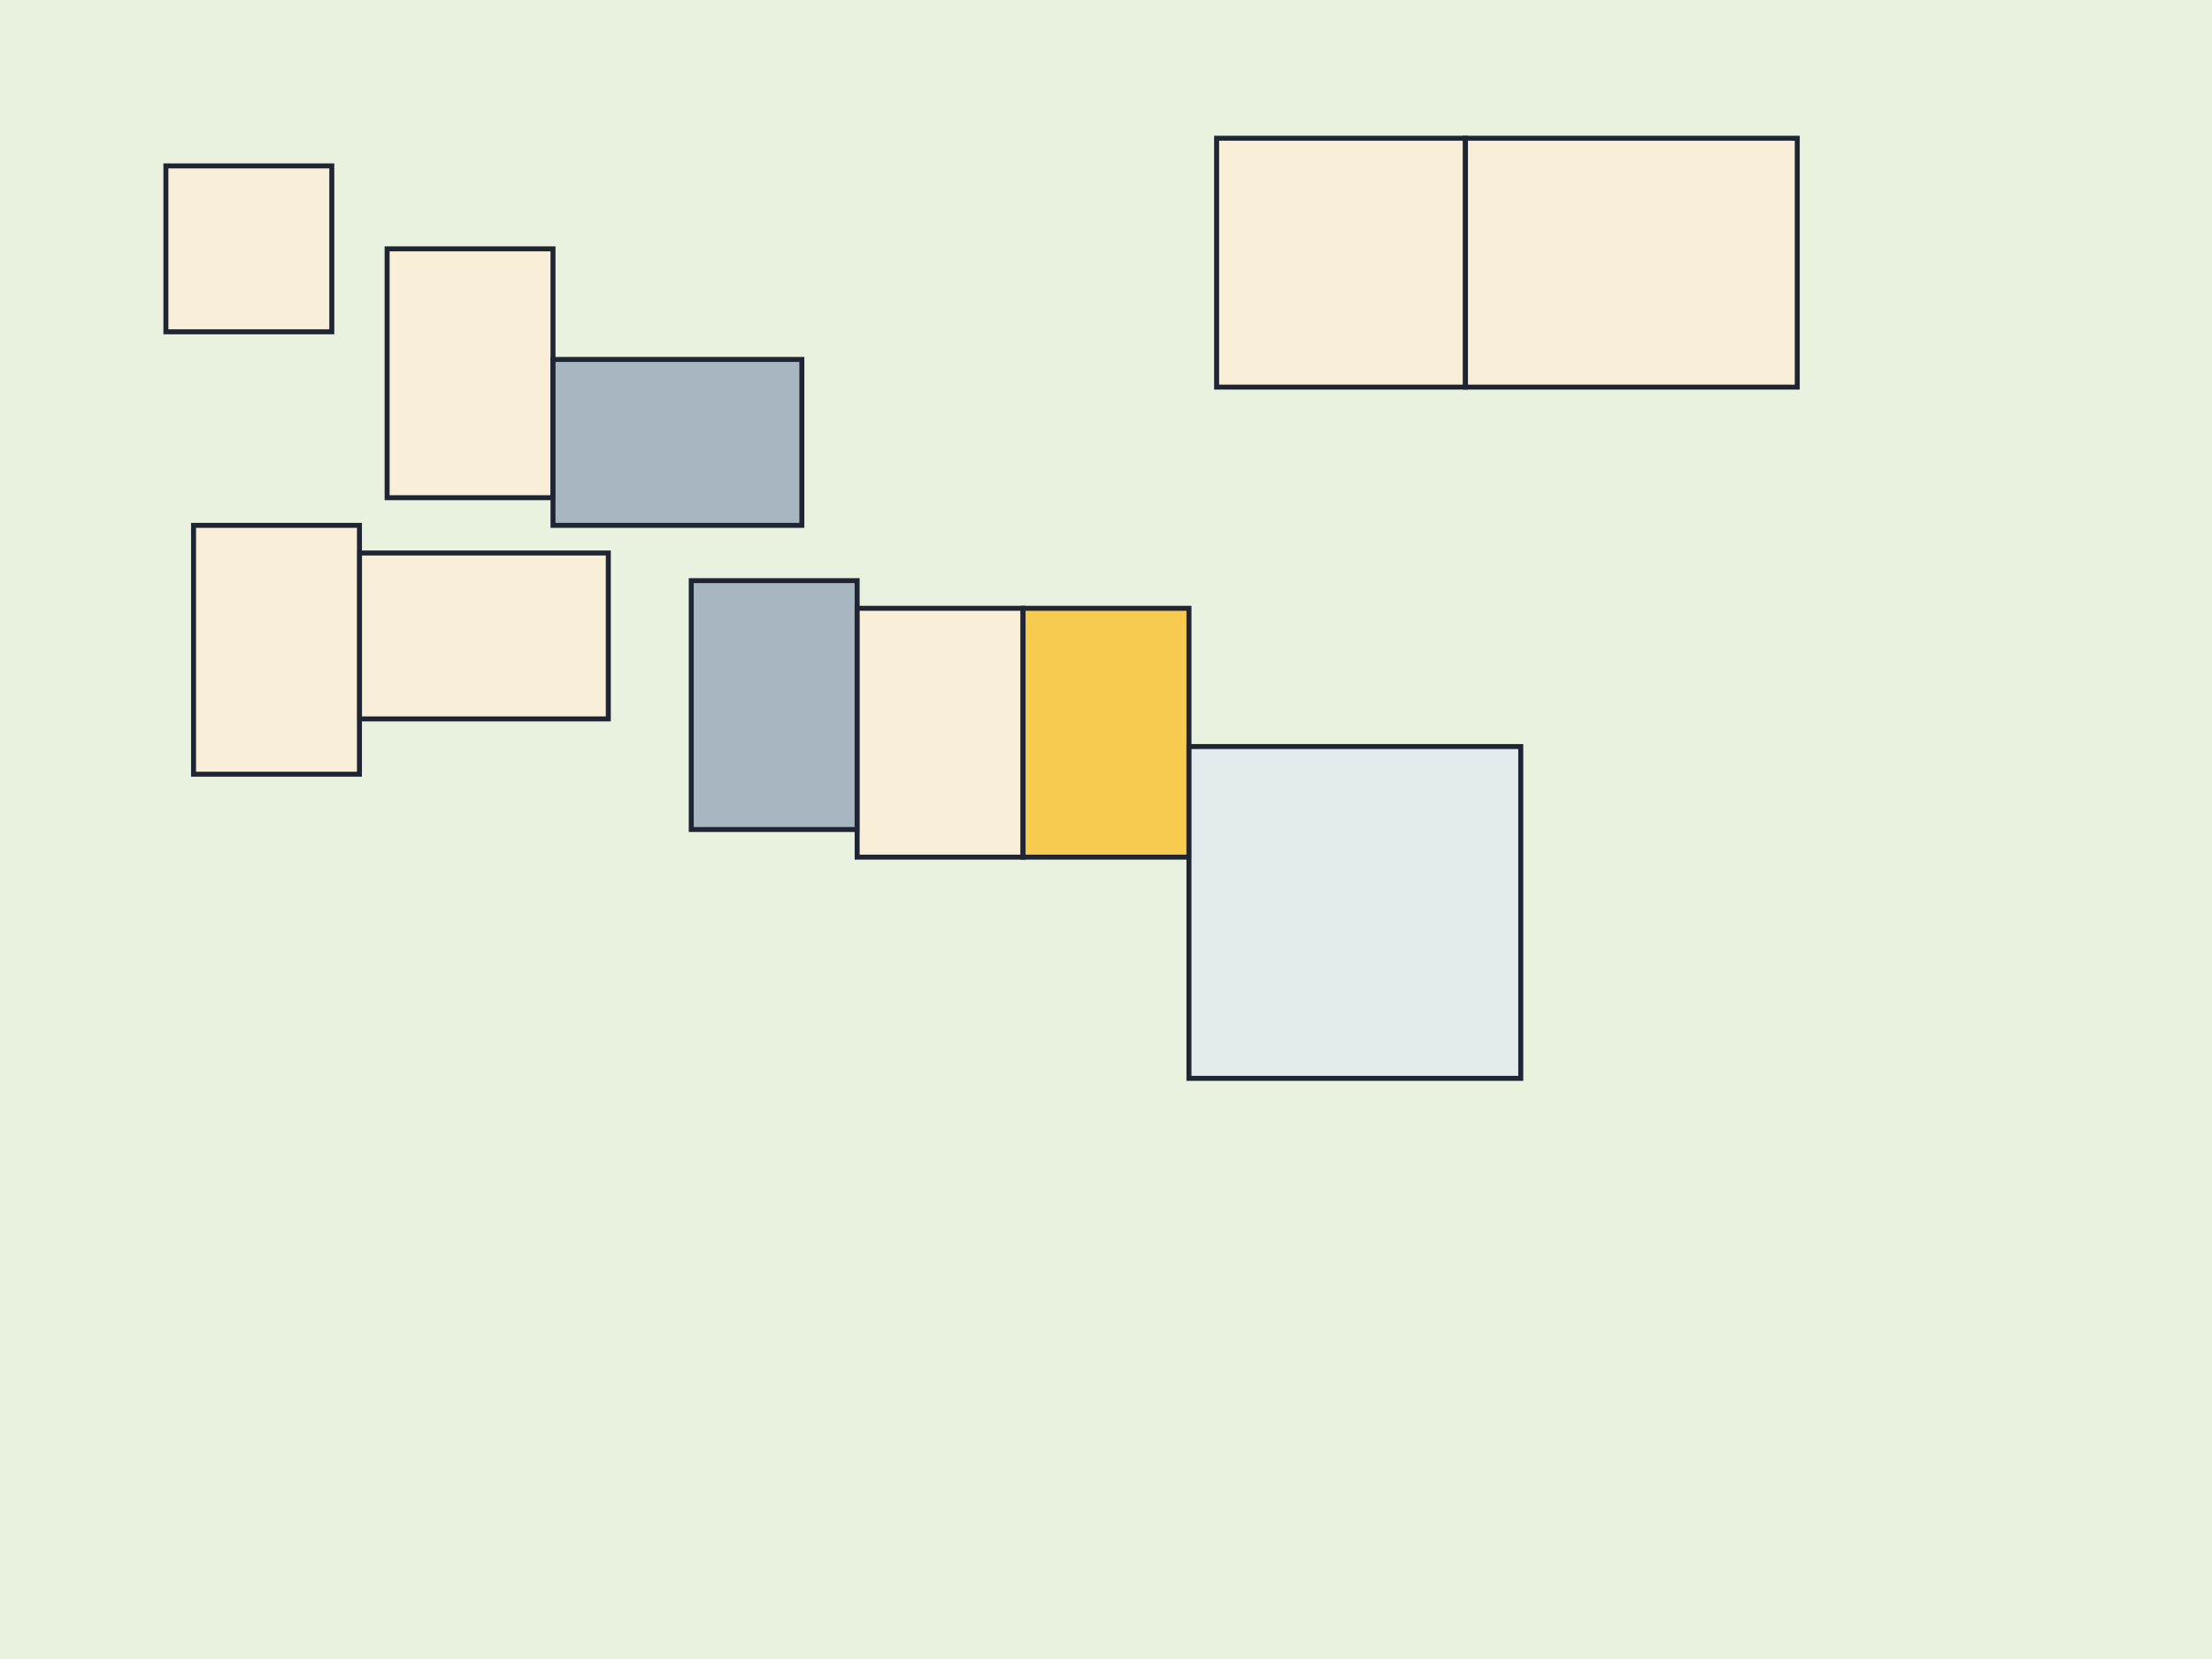
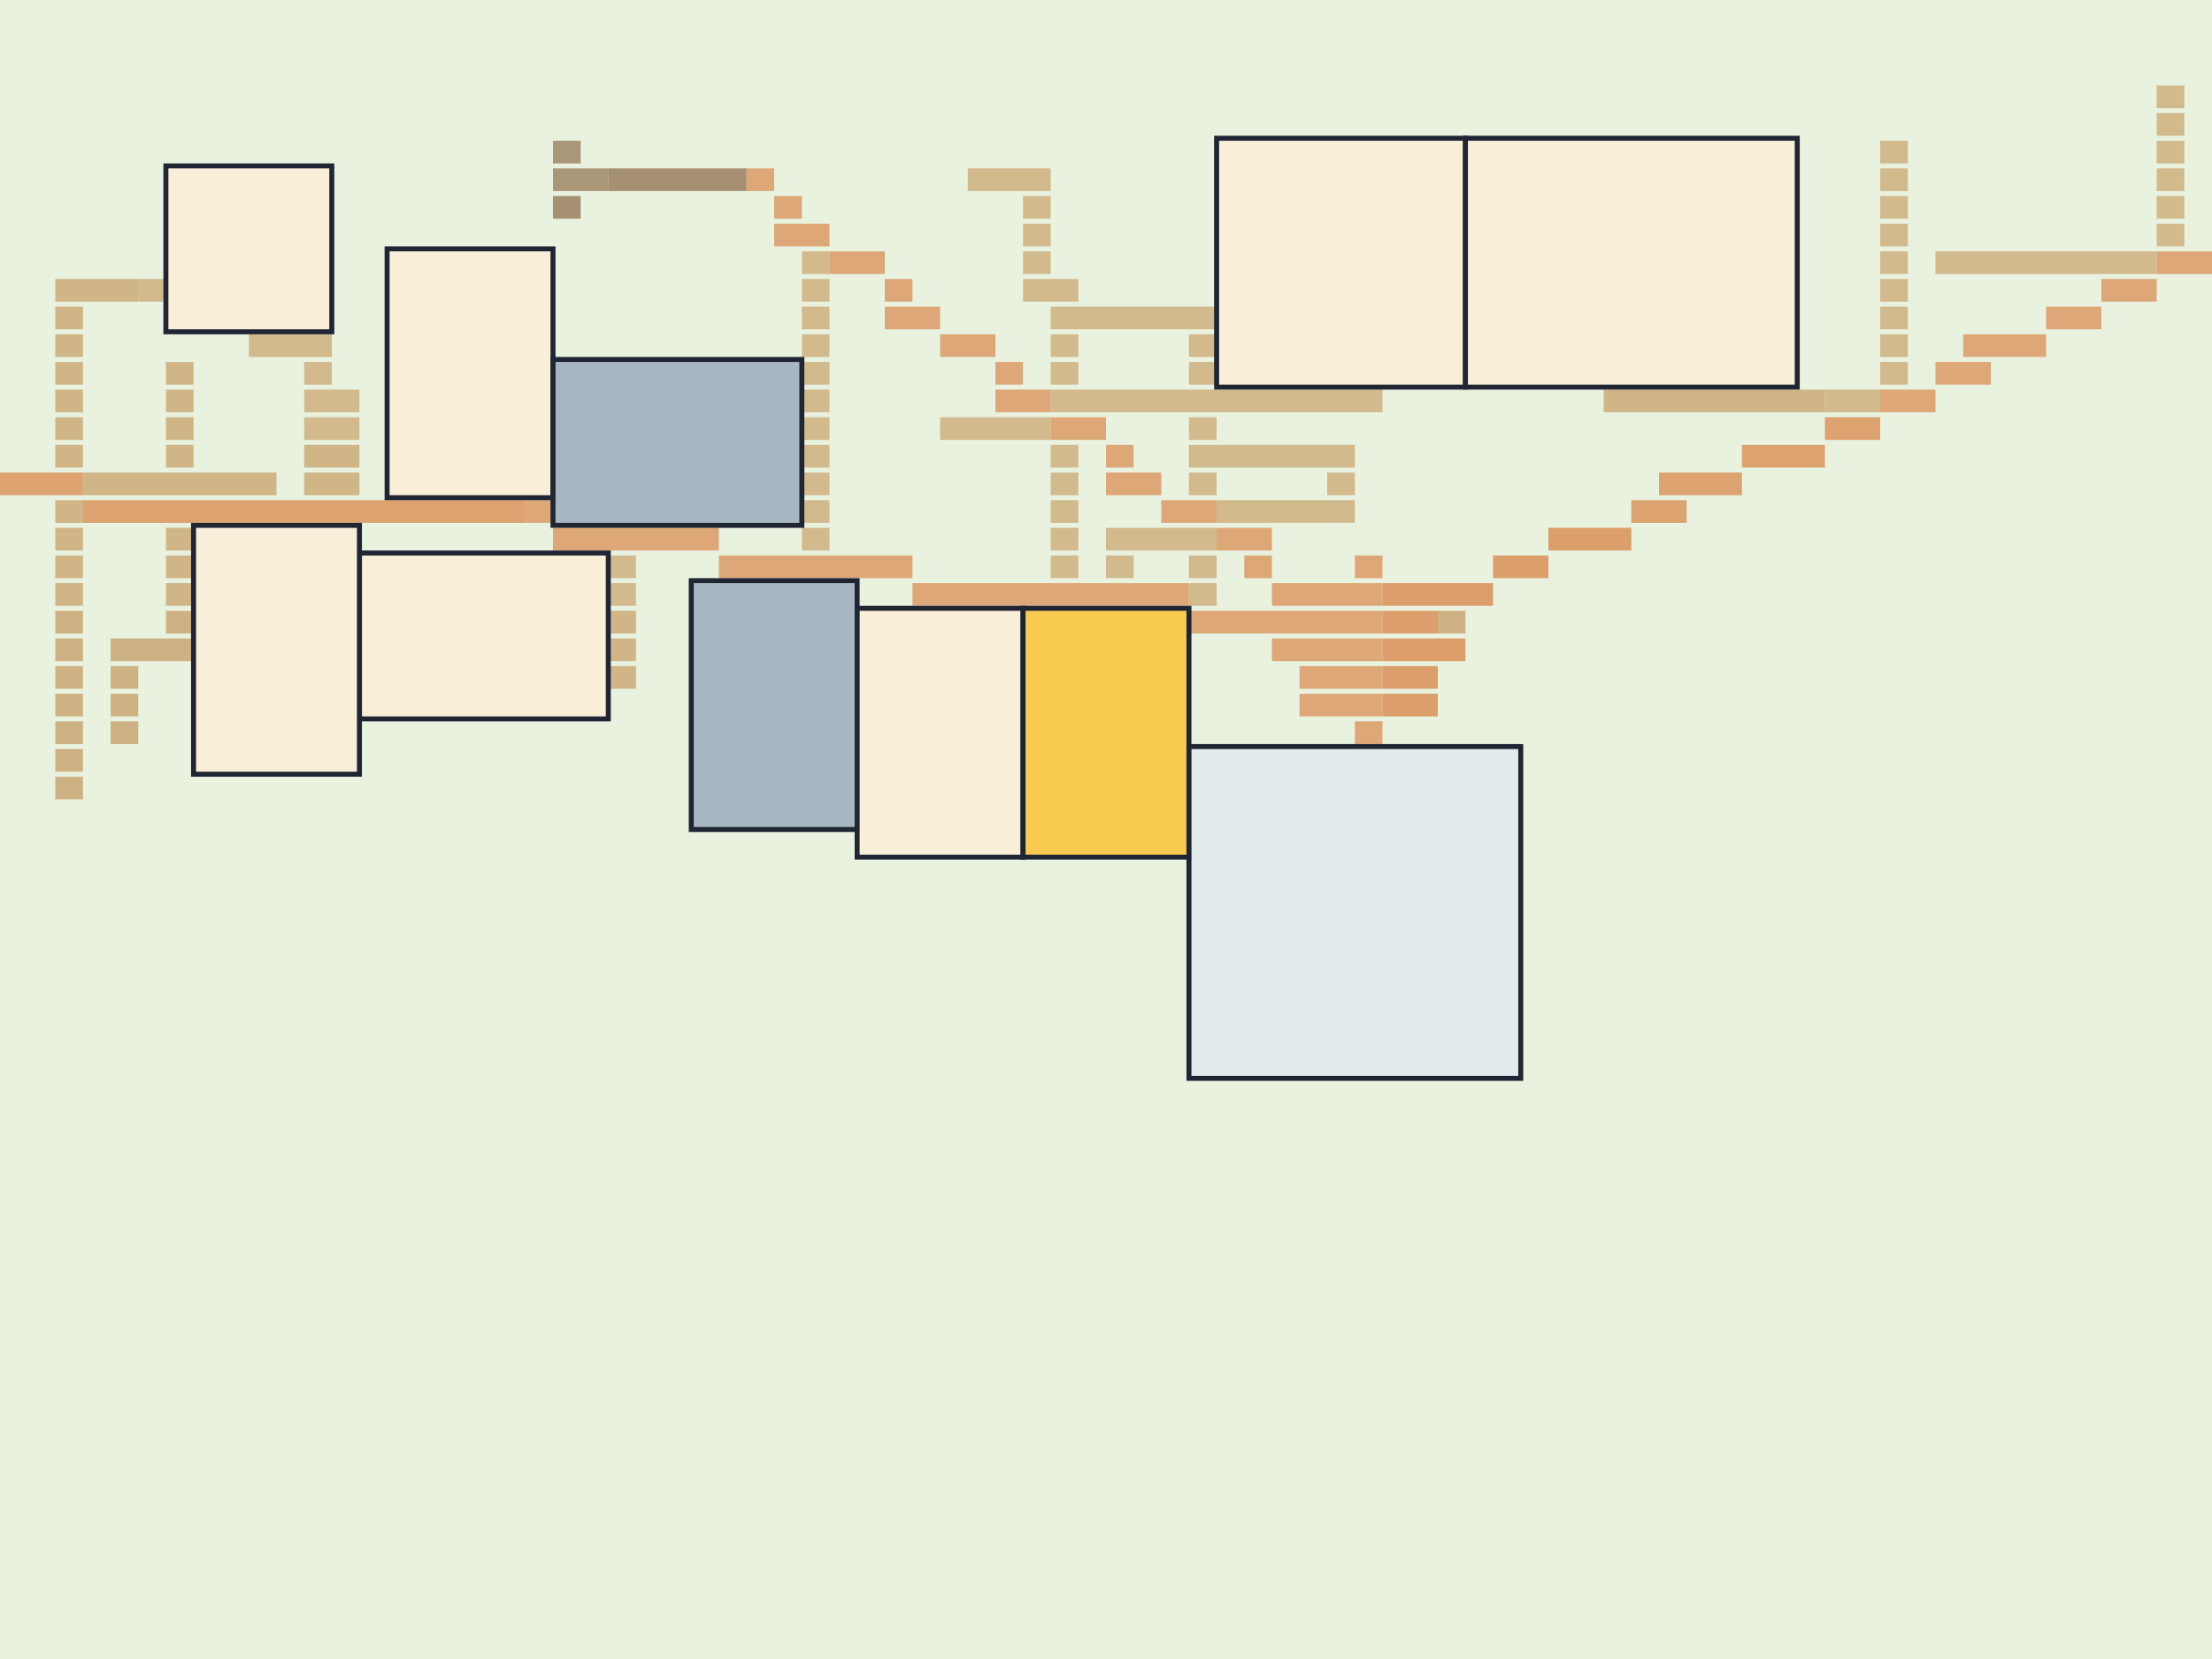
- <svg xmlns="http://www.w3.org/2000/svg" viewBox="0 0 80 60" data-burg-id="49" data-vector-hash="6ba8ac2be6dafd2032756259665c804386755c5d83781f169524180721d9b3a1">
+ <svg xmlns="http://www.w3.org/2000/svg" viewBox="0 0 80 60" data-burg-id="49" data-theme-id="northern-european" data-vector-hash="0942858955ab6535fb2af826088fbe6225d257665f7e00931e30a6e090799718">
  <rect width="100%" height="100%" fill="#e8f2df" />
+   <path d="M78 3.5 H79" stroke="#c9a36b" stroke-width="0.82" stroke-linecap="butt" opacity="0.71" data-kind="dirt" data-elevation-tier="2" />
+   <path d="M78 4.5 H79" stroke="#c9a36b" stroke-width="0.82" stroke-linecap="butt" opacity="0.71" data-kind="dirt" data-elevation-tier="2" />
+   <path d="M20 5.5 H21" stroke="#8c6848" stroke-width="0.82" stroke-linecap="butt" opacity="0.67" data-kind="dock" data-elevation-tier="1" />
+   <path d="M68 5.5 H69" stroke="#c9a36b" stroke-width="0.82" stroke-linecap="butt" opacity="0.71" data-kind="dirt" data-elevation-tier="2" />
+   <path d="M78 5.5 H79" stroke="#c9a36b" stroke-width="0.82" stroke-linecap="butt" opacity="0.71" data-kind="dirt" data-elevation-tier="2" />
+   <path d="M20 6.5 H22" stroke="#8c6848" stroke-width="0.82" stroke-linecap="butt" opacity="0.67" data-kind="dock" data-elevation-tier="1" />
+   <path d="M22 6.5 H27" stroke="#8c6848" stroke-width="0.82" stroke-linecap="butt" opacity="0.71" data-kind="dock" data-elevation-tier="2" />
+   <path d="M27 6.5 H28" stroke="#d9894e" stroke-width="0.82" stroke-linecap="butt" opacity="0.71" data-kind="main" data-elevation-tier="2" />
+   <path d="M35 6.5 H38" stroke="#c9a36b" stroke-width="0.82" stroke-linecap="butt" opacity="0.71" data-kind="dirt" data-elevation-tier="2" />
+   <path d="M68 6.5 H69" stroke="#c9a36b" stroke-width="0.82" stroke-linecap="butt" opacity="0.71" data-kind="dirt" data-elevation-tier="2" />
+   <path d="M78 6.5 H79" stroke="#c9a36b" stroke-width="0.82" stroke-linecap="butt" opacity="0.71" data-kind="dirt" data-elevation-tier="2" />
+   <path d="M20 7.5 H21" stroke="#8c6848" stroke-width="0.82" stroke-linecap="butt" opacity="0.71" data-kind="dock" data-elevation-tier="2" />
+   <path d="M28 7.5 H29" stroke="#d9894e" stroke-width="0.82" stroke-linecap="butt" opacity="0.71" data-kind="main" data-elevation-tier="2" />
+   <path d="M37 7.5 H38" stroke="#c9a36b" stroke-width="0.82" stroke-linecap="butt" opacity="0.71" data-kind="dirt" data-elevation-tier="2" />
+   <path d="M68 7.5 H69" stroke="#c9a36b" stroke-width="0.82" stroke-linecap="butt" opacity="0.71" data-kind="dirt" data-elevation-tier="2" />
+   <path d="M78 7.5 H79" stroke="#c9a36b" stroke-width="0.82" stroke-linecap="butt" opacity="0.71" data-kind="dirt" data-elevation-tier="2" />
+   <path d="M28 8.5 H30" stroke="#d9894e" stroke-width="0.82" stroke-linecap="butt" opacity="0.71" data-kind="main" data-elevation-tier="2" />
+   <path d="M37 8.5 H38" stroke="#c9a36b" stroke-width="0.82" stroke-linecap="butt" opacity="0.71" data-kind="dirt" data-elevation-tier="2" />
+   <path d="M68 8.5 H69" stroke="#c9a36b" stroke-width="0.82" stroke-linecap="butt" opacity="0.71" data-kind="dirt" data-elevation-tier="2" />
+   <path d="M78 8.5 H79" stroke="#c9a36b" stroke-width="0.82" stroke-linecap="butt" opacity="0.71" data-kind="dirt" data-elevation-tier="2" />
+   <path d="M29 9.5 H30" stroke="#c9a36b" stroke-width="0.82" stroke-linecap="butt" opacity="0.71" data-kind="dirt" data-elevation-tier="2" />
+   <path d="M30 9.5 H32" stroke="#d9894e" stroke-width="0.82" stroke-linecap="butt" opacity="0.71" data-kind="main" data-elevation-tier="2" />
+   <path d="M37 9.5 H38" stroke="#c9a36b" stroke-width="0.82" stroke-linecap="butt" opacity="0.71" data-kind="dirt" data-elevation-tier="2" />
+   <path d="M68 9.5 H69" stroke="#c9a36b" stroke-width="0.82" stroke-linecap="butt" opacity="0.71" data-kind="dirt" data-elevation-tier="2" />
+   <path d="M70 9.5 H78" stroke="#c9a36b" stroke-width="0.82" stroke-linecap="butt" opacity="0.71" data-kind="dirt" data-elevation-tier="2" />
+   <path d="M78 9.5 H80" stroke="#d9894e" stroke-width="0.82" stroke-linecap="butt" opacity="0.71" data-kind="main" data-elevation-tier="2" />
+   <path d="M2 10.5 H5" stroke="#c9a36b" stroke-width="0.82" stroke-linecap="butt" opacity="0.76" data-kind="dirt" data-elevation-tier="3" />
+   <path d="M5 10.5 H6" stroke="#c9a36b" stroke-width="0.82" stroke-linecap="butt" opacity="0.71" data-kind="dirt" data-elevation-tier="2" />
+   <path d="M29 10.5 H30" stroke="#c9a36b" stroke-width="0.82" stroke-linecap="butt" opacity="0.71" data-kind="dirt" data-elevation-tier="2" />
+   <path d="M32 10.5 H33" stroke="#d9894e" stroke-width="0.82" stroke-linecap="butt" opacity="0.71" data-kind="main" data-elevation-tier="2" />
+   <path d="M37 10.5 H39" stroke="#c9a36b" stroke-width="0.82" stroke-linecap="butt" opacity="0.71" data-kind="dirt" data-elevation-tier="2" />
+   <path d="M68 10.5 H69" stroke="#c9a36b" stroke-width="0.82" stroke-linecap="butt" opacity="0.71" data-kind="dirt" data-elevation-tier="2" />
+   <path d="M76 10.5 H78" stroke="#d9894e" stroke-width="0.82" stroke-linecap="butt" opacity="0.71" data-kind="main" data-elevation-tier="2" />
+   <path d="M2 11.5 H3" stroke="#c9a36b" stroke-width="0.82" stroke-linecap="butt" opacity="0.76" data-kind="dirt" data-elevation-tier="3" />
+   <path d="M29 11.5 H30" stroke="#c9a36b" stroke-width="0.82" stroke-linecap="butt" opacity="0.71" data-kind="dirt" data-elevation-tier="2" />
+   <path d="M32 11.5 H34" stroke="#d9894e" stroke-width="0.82" stroke-linecap="butt" opacity="0.71" data-kind="main" data-elevation-tier="2" />
+   <path d="M38 11.5 H44" stroke="#c9a36b" stroke-width="0.82" stroke-linecap="butt" opacity="0.71" data-kind="dirt" data-elevation-tier="2" />
+   <path d="M68 11.5 H69" stroke="#c9a36b" stroke-width="0.82" stroke-linecap="butt" opacity="0.71" data-kind="dirt" data-elevation-tier="2" />
+   <path d="M74 11.5 H76" stroke="#d9894e" stroke-width="0.82" stroke-linecap="butt" opacity="0.71" data-kind="main" data-elevation-tier="2" />
+   <path d="M2 12.5 H3" stroke="#c9a36b" stroke-width="0.82" stroke-linecap="butt" opacity="0.76" data-kind="dirt" data-elevation-tier="3" />
+   <path d="M9 12.5 H12" stroke="#c9a36b" stroke-width="0.82" stroke-linecap="butt" opacity="0.71" data-kind="dirt" data-elevation-tier="2" />
+   <path d="M29 12.5 H30" stroke="#c9a36b" stroke-width="0.82" stroke-linecap="butt" opacity="0.71" data-kind="dirt" data-elevation-tier="2" />
+   <path d="M34 12.5 H36" stroke="#d9894e" stroke-width="0.82" stroke-linecap="butt" opacity="0.71" data-kind="main" data-elevation-tier="2" />
+   <path d="M38 12.5 H39" stroke="#c9a36b" stroke-width="0.82" stroke-linecap="butt" opacity="0.71" data-kind="dirt" data-elevation-tier="2" />
+   <path d="M43 12.5 H44" stroke="#c9a36b" stroke-width="0.82" stroke-linecap="butt" opacity="0.71" data-kind="dirt" data-elevation-tier="2" />
+   <path d="M68 12.5 H69" stroke="#c9a36b" stroke-width="0.82" stroke-linecap="butt" opacity="0.71" data-kind="dirt" data-elevation-tier="2" />
+   <path d="M71 12.5 H74" stroke="#d9894e" stroke-width="0.82" stroke-linecap="butt" opacity="0.71" data-kind="main" data-elevation-tier="2" />
+   <path d="M2 13.5 H3" stroke="#c9a36b" stroke-width="0.82" stroke-linecap="butt" opacity="0.76" data-kind="dirt" data-elevation-tier="3" />
+   <path d="M6 13.5 H7" stroke="#c9a36b" stroke-width="0.82" stroke-linecap="butt" opacity="0.76" data-kind="dirt" data-elevation-tier="3" />
+   <path d="M11 13.5 H12" stroke="#c9a36b" stroke-width="0.82" stroke-linecap="butt" opacity="0.71" data-kind="dirt" data-elevation-tier="2" />
+   <path d="M29 13.5 H30" stroke="#c9a36b" stroke-width="0.82" stroke-linecap="butt" opacity="0.71" data-kind="dirt" data-elevation-tier="2" />
+   <path d="M36 13.5 H37" stroke="#d9894e" stroke-width="0.82" stroke-linecap="butt" opacity="0.71" data-kind="main" data-elevation-tier="2" />
+   <path d="M38 13.5 H39" stroke="#c9a36b" stroke-width="0.82" stroke-linecap="butt" opacity="0.71" data-kind="dirt" data-elevation-tier="2" />
+   <path d="M43 13.5 H44" stroke="#c9a36b" stroke-width="0.82" stroke-linecap="butt" opacity="0.71" data-kind="dirt" data-elevation-tier="2" />
+   <path d="M68 13.5 H69" stroke="#c9a36b" stroke-width="0.82" stroke-linecap="butt" opacity="0.71" data-kind="dirt" data-elevation-tier="2" />
+   <path d="M70 13.5 H72" stroke="#d9894e" stroke-width="0.82" stroke-linecap="butt" opacity="0.71" data-kind="main" data-elevation-tier="2" />
+   <path d="M2 14.5 H3" stroke="#c9a36b" stroke-width="0.82" stroke-linecap="butt" opacity="0.76" data-kind="dirt" data-elevation-tier="3" />
+   <path d="M6 14.5 H7" stroke="#c9a36b" stroke-width="0.82" stroke-linecap="butt" opacity="0.76" data-kind="dirt" data-elevation-tier="3" />
+   <path d="M11 14.5 H13" stroke="#c9a36b" stroke-width="0.82" stroke-linecap="butt" opacity="0.71" data-kind="dirt" data-elevation-tier="2" />
+   <path d="M29 14.5 H30" stroke="#c9a36b" stroke-width="0.82" stroke-linecap="butt" opacity="0.71" data-kind="dirt" data-elevation-tier="2" />
+   <path d="M36 14.5 H38" stroke="#d9894e" stroke-width="0.82" stroke-linecap="butt" opacity="0.71" data-kind="main" data-elevation-tier="2" />
+   <path d="M38 14.5 H50" stroke="#c9a36b" stroke-width="0.82" stroke-linecap="butt" opacity="0.71" data-kind="dirt" data-elevation-tier="2" />
+   <path d="M58 14.5 H66" stroke="#c9a36b" stroke-width="0.82" stroke-linecap="butt" opacity="0.76" data-kind="dirt" data-elevation-tier="3" />
+   <path d="M66 14.5 H68" stroke="#c9a36b" stroke-width="0.82" stroke-linecap="butt" opacity="0.71" data-kind="dirt" data-elevation-tier="2" />
+   <path d="M68 14.5 H70" stroke="#d9894e" stroke-width="0.82" stroke-linecap="butt" opacity="0.71" data-kind="main" data-elevation-tier="2" />
+   <path d="M2 15.5 H3" stroke="#c9a36b" stroke-width="0.82" stroke-linecap="butt" opacity="0.76" data-kind="dirt" data-elevation-tier="3" />
+   <path d="M6 15.5 H7" stroke="#c9a36b" stroke-width="0.82" stroke-linecap="butt" opacity="0.76" data-kind="dirt" data-elevation-tier="3" />
+   <path d="M11 15.5 H13" stroke="#c9a36b" stroke-width="0.82" stroke-linecap="butt" opacity="0.71" data-kind="dirt" data-elevation-tier="2" />
+   <path d="M29 15.5 H30" stroke="#c9a36b" stroke-width="0.82" stroke-linecap="butt" opacity="0.71" data-kind="dirt" data-elevation-tier="2" />
+   <path d="M34 15.5 H38" stroke="#c9a36b" stroke-width="0.82" stroke-linecap="butt" opacity="0.71" data-kind="dirt" data-elevation-tier="2" />
+   <path d="M38 15.5 H40" stroke="#d9894e" stroke-width="0.82" stroke-linecap="butt" opacity="0.71" data-kind="main" data-elevation-tier="2" />
+   <path d="M43 15.5 H44" stroke="#c9a36b" stroke-width="0.82" stroke-linecap="butt" opacity="0.71" data-kind="dirt" data-elevation-tier="2" />
+   <path d="M66 15.5 H68" stroke="#d9894e" stroke-width="0.82" stroke-linecap="butt" opacity="0.76" data-kind="main" data-elevation-tier="3" />
+   <path d="M2 16.5 H3" stroke="#c9a36b" stroke-width="0.82" stroke-linecap="butt" opacity="0.76" data-kind="dirt" data-elevation-tier="3" />
+   <path d="M6 16.5 H7" stroke="#c9a36b" stroke-width="0.82" stroke-linecap="butt" opacity="0.76" data-kind="dirt" data-elevation-tier="3" />
+   <path d="M11 16.5 H13" stroke="#c9a36b" stroke-width="0.82" stroke-linecap="butt" opacity="0.76" data-kind="dirt" data-elevation-tier="3" />
+   <path d="M29 16.5 H30" stroke="#c9a36b" stroke-width="0.82" stroke-linecap="butt" opacity="0.71" data-kind="dirt" data-elevation-tier="2" />
+   <path d="M38 16.5 H39" stroke="#c9a36b" stroke-width="0.82" stroke-linecap="butt" opacity="0.71" data-kind="dirt" data-elevation-tier="2" />
+   <path d="M40 16.5 H41" stroke="#d9894e" stroke-width="0.82" stroke-linecap="butt" opacity="0.71" data-kind="main" data-elevation-tier="2" />
+   <path d="M43 16.5 H49" stroke="#c9a36b" stroke-width="0.82" stroke-linecap="butt" opacity="0.71" data-kind="dirt" data-elevation-tier="2" />
+   <path d="M63 16.5 H66" stroke="#d9894e" stroke-width="0.82" stroke-linecap="butt" opacity="0.76" data-kind="main" data-elevation-tier="3" />
+   <path d="M0 17.5 H3" stroke="#d9894e" stroke-width="0.82" stroke-linecap="butt" opacity="0.76" data-kind="main" data-elevation-tier="3" />
+   <path d="M3 17.5 H10" stroke="#c9a36b" stroke-width="0.82" stroke-linecap="butt" opacity="0.76" data-kind="dirt" data-elevation-tier="3" />
+   <path d="M11 17.5 H13" stroke="#c9a36b" stroke-width="0.82" stroke-linecap="butt" opacity="0.76" data-kind="dirt" data-elevation-tier="3" />
+   <path d="M29 17.5 H30" stroke="#c9a36b" stroke-width="0.82" stroke-linecap="butt" opacity="0.71" data-kind="dirt" data-elevation-tier="2" />
+   <path d="M38 17.5 H39" stroke="#c9a36b" stroke-width="0.82" stroke-linecap="butt" opacity="0.71" data-kind="dirt" data-elevation-tier="2" />
+   <path d="M40 17.5 H42" stroke="#d9894e" stroke-width="0.82" stroke-linecap="butt" opacity="0.71" data-kind="main" data-elevation-tier="2" />
+   <path d="M43 17.5 H44" stroke="#c9a36b" stroke-width="0.82" stroke-linecap="butt" opacity="0.71" data-kind="dirt" data-elevation-tier="2" />
+   <path d="M48 17.5 H49" stroke="#c9a36b" stroke-width="0.82" stroke-linecap="butt" opacity="0.71" data-kind="dirt" data-elevation-tier="2" />
+   <path d="M60 17.5 H63" stroke="#d9894e" stroke-width="0.82" stroke-linecap="butt" opacity="0.76" data-kind="main" data-elevation-tier="3" />
+   <path d="M2 18.5 H3" stroke="#c9a36b" stroke-width="0.82" stroke-linecap="butt" opacity="0.76" data-kind="dirt" data-elevation-tier="3" />
+   <path d="M3 18.5 H19" stroke="#d9894e" stroke-width="0.82" stroke-linecap="butt" opacity="0.76" data-kind="main" data-elevation-tier="3" />
+   <path d="M19 18.5 H20" stroke="#d9894e" stroke-width="0.82" stroke-linecap="butt" opacity="0.71" data-kind="main" data-elevation-tier="2" />
+   <path d="M29 18.5 H30" stroke="#c9a36b" stroke-width="0.82" stroke-linecap="butt" opacity="0.71" data-kind="dirt" data-elevation-tier="2" />
+   <path d="M38 18.5 H39" stroke="#c9a36b" stroke-width="0.82" stroke-linecap="butt" opacity="0.71" data-kind="dirt" data-elevation-tier="2" />
+   <path d="M42 18.5 H44" stroke="#d9894e" stroke-width="0.82" stroke-linecap="butt" opacity="0.71" data-kind="main" data-elevation-tier="2" />
+   <path d="M44 18.5 H49" stroke="#c9a36b" stroke-width="0.82" stroke-linecap="butt" opacity="0.71" data-kind="dirt" data-elevation-tier="2" />
+   <path d="M59 18.5 H61" stroke="#d9894e" stroke-width="0.82" stroke-linecap="butt" opacity="0.76" data-kind="main" data-elevation-tier="3" />
+   <path d="M2 19.5 H3" stroke="#c9a36b" stroke-width="0.82" stroke-linecap="butt" opacity="0.76" data-kind="dirt" data-elevation-tier="3" />
+   <path d="M6 19.5 H7" stroke="#c9a36b" stroke-width="0.82" stroke-linecap="butt" opacity="0.76" data-kind="dirt" data-elevation-tier="3" />
+   <path d="M20 19.5 H26" stroke="#d9894e" stroke-width="0.82" stroke-linecap="butt" opacity="0.71" data-kind="main" data-elevation-tier="2" />
+   <path d="M29 19.5 H30" stroke="#c9a36b" stroke-width="0.82" stroke-linecap="butt" opacity="0.71" data-kind="dirt" data-elevation-tier="2" />
+   <path d="M38 19.5 H39" stroke="#c9a36b" stroke-width="0.82" stroke-linecap="butt" opacity="0.71" data-kind="dirt" data-elevation-tier="2" />
+   <path d="M40 19.5 H44" stroke="#c9a36b" stroke-width="0.82" stroke-linecap="butt" opacity="0.71" data-kind="dirt" data-elevation-tier="2" />
+   <path d="M44 19.5 H46" stroke="#d9894e" stroke-width="0.82" stroke-linecap="butt" opacity="0.71" data-kind="main" data-elevation-tier="2" />
+   <path d="M56 19.5 H59" stroke="#d9894e" stroke-width="0.82" stroke-linecap="butt" opacity="0.8" data-kind="main" data-elevation-tier="4" />
+   <path d="M2 20.5 H3" stroke="#c9a36b" stroke-width="0.82" stroke-linecap="butt" opacity="0.76" data-kind="dirt" data-elevation-tier="3" />
+   <path d="M6 20.5 H7" stroke="#c9a36b" stroke-width="0.82" stroke-linecap="butt" opacity="0.76" data-kind="dirt" data-elevation-tier="3" />
+   <path d="M22 20.5 H23" stroke="#c9a36b" stroke-width="0.82" stroke-linecap="butt" opacity="0.71" data-kind="dirt" data-elevation-tier="2" />
+   <path d="M26 20.5 H33" stroke="#d9894e" stroke-width="0.82" stroke-linecap="butt" opacity="0.71" data-kind="main" data-elevation-tier="2" />
+   <path d="M38 20.5 H39" stroke="#c9a36b" stroke-width="0.82" stroke-linecap="butt" opacity="0.71" data-kind="dirt" data-elevation-tier="2" />
+   <path d="M40 20.5 H41" stroke="#c9a36b" stroke-width="0.82" stroke-linecap="butt" opacity="0.71" data-kind="dirt" data-elevation-tier="2" />
+   <path d="M43 20.5 H44" stroke="#c9a36b" stroke-width="0.82" stroke-linecap="butt" opacity="0.71" data-kind="dirt" data-elevation-tier="2" />
+   <path d="M45 20.5 H46" stroke="#d9894e" stroke-width="0.82" stroke-linecap="butt" opacity="0.71" data-kind="main" data-elevation-tier="2" />
+   <path d="M49 20.5 H50" stroke="#d9894e" stroke-width="0.82" stroke-linecap="butt" opacity="0.71" data-kind="main" data-elevation-tier="2" />
+   <path d="M54 20.5 H56" stroke="#d9894e" stroke-width="0.82" stroke-linecap="butt" opacity="0.8" data-kind="main" data-elevation-tier="4" />
+   <path d="M2 21.5 H3" stroke="#c9a36b" stroke-width="0.82" stroke-linecap="butt" opacity="0.76" data-kind="dirt" data-elevation-tier="3" />
+   <path d="M6 21.5 H7" stroke="#c9a36b" stroke-width="0.82" stroke-linecap="butt" opacity="0.76" data-kind="dirt" data-elevation-tier="3" />
+   <path d="M22 21.5 H23" stroke="#c9a36b" stroke-width="0.82" stroke-linecap="butt" opacity="0.71" data-kind="dirt" data-elevation-tier="2" />
+   <path d="M33 21.5 H43" stroke="#d9894e" stroke-width="0.82" stroke-linecap="butt" opacity="0.71" data-kind="main" data-elevation-tier="2" />
+   <path d="M43 21.5 H44" stroke="#c9a36b" stroke-width="0.82" stroke-linecap="butt" opacity="0.71" data-kind="dirt" data-elevation-tier="2" />
+   <path d="M46 21.5 H50" stroke="#d9894e" stroke-width="0.82" stroke-linecap="butt" opacity="0.71" data-kind="main" data-elevation-tier="2" />
+   <path d="M50 21.5 H54" stroke="#d9894e" stroke-width="0.82" stroke-linecap="butt" opacity="0.8" data-kind="main" data-elevation-tier="4" />
+   <path d="M2 22.5 H3" stroke="#c9a36b" stroke-width="0.82" stroke-linecap="butt" opacity="0.8" data-kind="dirt" data-elevation-tier="4" />
+   <path d="M6 22.5 H7" stroke="#c9a36b" stroke-width="0.82" stroke-linecap="butt" opacity="0.8" data-kind="dirt" data-elevation-tier="4" />
+   <path d="M22 22.5 H23" stroke="#c9a36b" stroke-width="0.82" stroke-linecap="butt" opacity="0.76" data-kind="dirt" data-elevation-tier="3" />
+   <path d="M43 22.5 H50" stroke="#d9894e" stroke-width="0.82" stroke-linecap="butt" opacity="0.71" data-kind="main" data-elevation-tier="2" />
+   <path d="M50 22.5 H52" stroke="#d9894e" stroke-width="0.82" stroke-linecap="butt" opacity="0.8" data-kind="main" data-elevation-tier="4" />
+   <path d="M52 22.5 H53" stroke="#c9a36b" stroke-width="0.82" stroke-linecap="butt" opacity="0.8" data-kind="dirt" data-elevation-tier="4" />
+   <path d="M2 23.5 H3" stroke="#c9a36b" stroke-width="0.82" stroke-linecap="butt" opacity="0.8" data-kind="dirt" data-elevation-tier="4" />
+   <path d="M4 23.5 H7" stroke="#c9a36b" stroke-width="0.82" stroke-linecap="butt" opacity="0.8" data-kind="dirt" data-elevation-tier="4" />
+   <path d="M22 23.5 H23" stroke="#c9a36b" stroke-width="0.82" stroke-linecap="butt" opacity="0.76" data-kind="dirt" data-elevation-tier="3" />
+   <path d="M46 23.5 H50" stroke="#d9894e" stroke-width="0.82" stroke-linecap="butt" opacity="0.71" data-kind="main" data-elevation-tier="2" />
+   <path d="M50 23.5 H53" stroke="#d9894e" stroke-width="0.82" stroke-linecap="butt" opacity="0.8" data-kind="main" data-elevation-tier="4" />
+   <path d="M2 24.5 H3" stroke="#c9a36b" stroke-width="0.82" stroke-linecap="butt" opacity="0.8" data-kind="dirt" data-elevation-tier="4" />
+   <path d="M4 24.5 H5" stroke="#c9a36b" stroke-width="0.82" stroke-linecap="butt" opacity="0.8" data-kind="dirt" data-elevation-tier="4" />
+   <path d="M22 24.5 H23" stroke="#c9a36b" stroke-width="0.82" stroke-linecap="butt" opacity="0.76" data-kind="dirt" data-elevation-tier="3" />
+   <path d="M47 24.5 H50" stroke="#d9894e" stroke-width="0.82" stroke-linecap="butt" opacity="0.71" data-kind="main" data-elevation-tier="2" />
+   <path d="M50 24.5 H52" stroke="#d9894e" stroke-width="0.82" stroke-linecap="butt" opacity="0.8" data-kind="main" data-elevation-tier="4" />
+   <path d="M2 25.5 H3" stroke="#c9a36b" stroke-width="0.82" stroke-linecap="butt" opacity="0.8" data-kind="dirt" data-elevation-tier="4" />
+   <path d="M4 25.5 H5" stroke="#c9a36b" stroke-width="0.82" stroke-linecap="butt" opacity="0.8" data-kind="dirt" data-elevation-tier="4" />
+   <path d="M47 25.5 H50" stroke="#d9894e" stroke-width="0.82" stroke-linecap="butt" opacity="0.71" data-kind="main" data-elevation-tier="2" />
+   <path d="M50 25.5 H52" stroke="#d9894e" stroke-width="0.82" stroke-linecap="butt" opacity="0.8" data-kind="main" data-elevation-tier="4" />
+   <path d="M2 26.5 H3" stroke="#c9a36b" stroke-width="0.82" stroke-linecap="butt" opacity="0.8" data-kind="dirt" data-elevation-tier="4" />
+   <path d="M4 26.5 H5" stroke="#c9a36b" stroke-width="0.82" stroke-linecap="butt" opacity="0.8" data-kind="dirt" data-elevation-tier="4" />
+   <path d="M49 26.5 H50" stroke="#d9894e" stroke-width="0.82" stroke-linecap="butt" opacity="0.71" data-kind="main" data-elevation-tier="2" />
+   <path d="M2 27.5 H3" stroke="#c9a36b" stroke-width="0.82" stroke-linecap="butt" opacity="0.8" data-kind="dirt" data-elevation-tier="4" />
+   <path d="M2 28.5 H3" stroke="#c9a36b" stroke-width="0.82" stroke-linecap="butt" opacity="0.8" data-kind="dirt" data-elevation-tier="4" />
  <polygon points="13,20 13,26 22,26 22,20 13,20" fill="#ffedd5" fill-opacity="0.76" stroke="#1f2533" stroke-width="0.18" />
  <polygon points="14,9 14,18 20,18 20,9 14,9" fill="#ffedd5" fill-opacity="0.76" stroke="#1f2533" stroke-width="0.18" />
  <polygon points="20,13 20,19 29,19 29,13 20,13" fill="#94a3b8" fill-opacity="0.76" stroke="#1f2533" stroke-width="0.18" />
  <polygon points="25,21 25,30 31,30 31,21 25,21" fill="#94a3b8" fill-opacity="0.76" stroke="#1f2533" stroke-width="0.18" />
  <polygon points="31,22 31,31 37,31 37,22 31,22" fill="#ffedd5" fill-opacity="0.76" stroke="#1f2533" stroke-width="0.18" />
  <polygon points="37,22 37,31 43,31 43,22 37,22" fill="#fbbf24" fill-opacity="0.76" stroke="#1f2533" stroke-width="0.18" />
  <polygon points="43,27 43,39 55,39 55,27 43,27" fill="#e2e8f0" fill-opacity="0.76" stroke="#1f2533" stroke-width="0.18" />
  <polygon points="44,5 44,14 53,14 53,5 44,5" fill="#ffedd5" fill-opacity="0.76" stroke="#1f2533" stroke-width="0.18" />
  <polygon points="53,5 53,14 65,14 65,5 53,5" fill="#ffedd5" fill-opacity="0.76" stroke="#1f2533" stroke-width="0.18" />
  <polygon points="6,6 12,6 12,12 6,12 6,6" fill="#ffedd5" fill-opacity="0.76" stroke="#1f2533" stroke-width="0.18" />
  <polygon points="7,19 13,19 13,28 7,28 7,19" fill="#ffedd5" fill-opacity="0.76" stroke="#1f2533" stroke-width="0.18" />
</svg>
